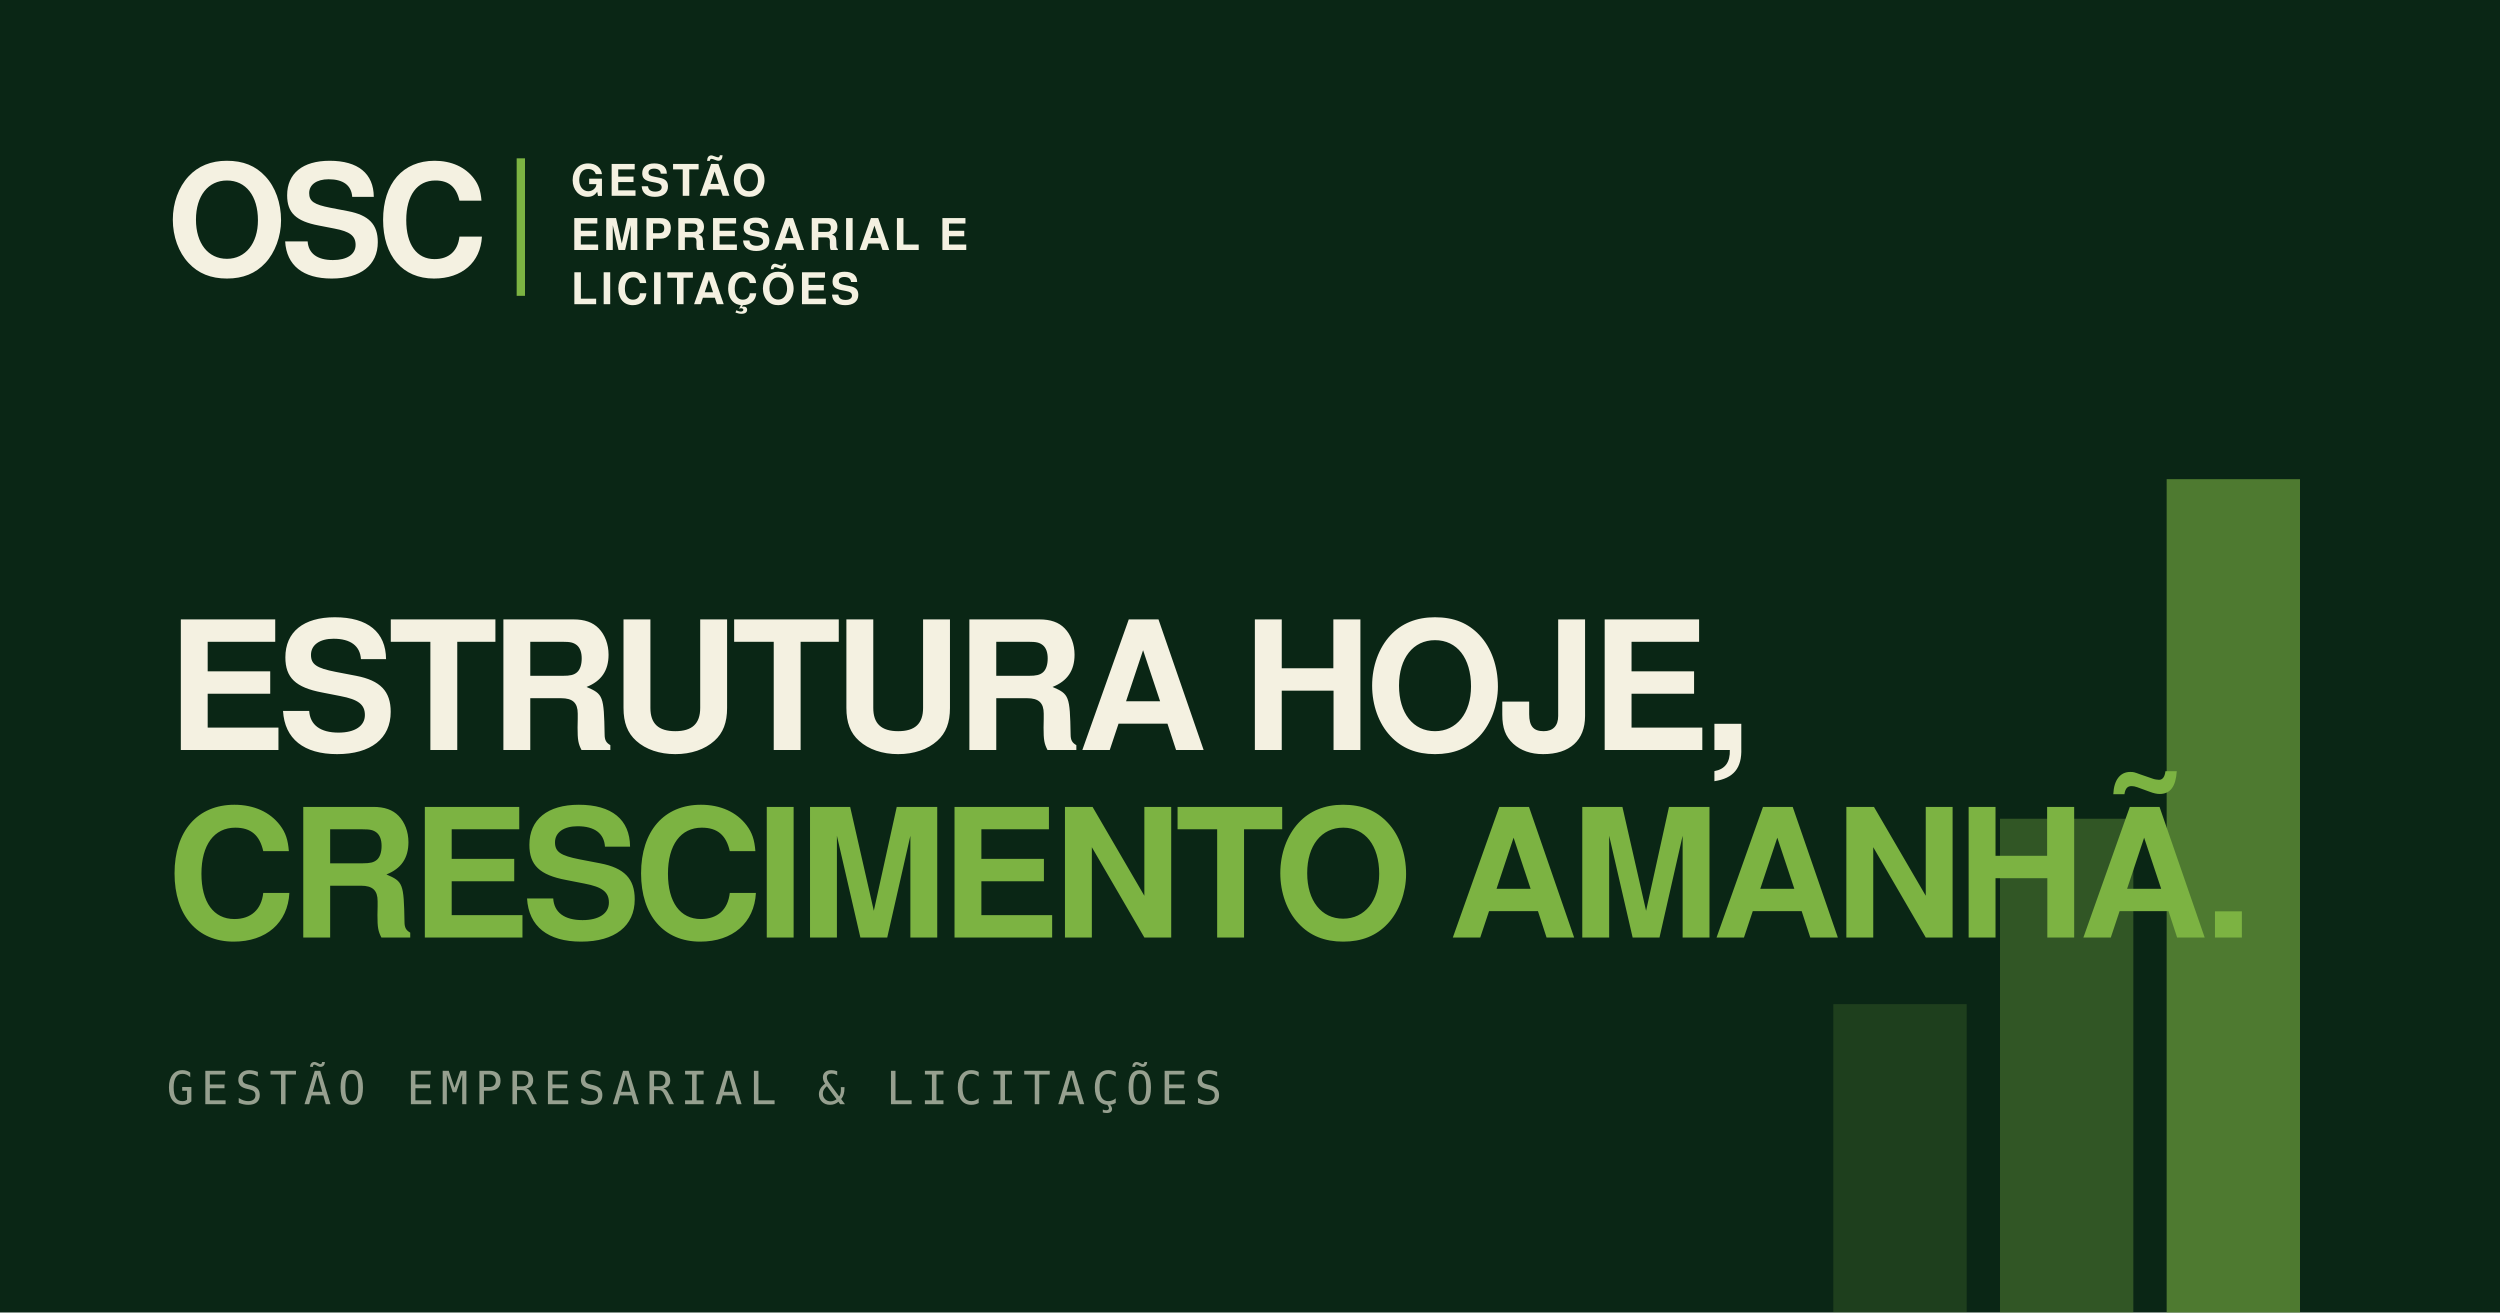
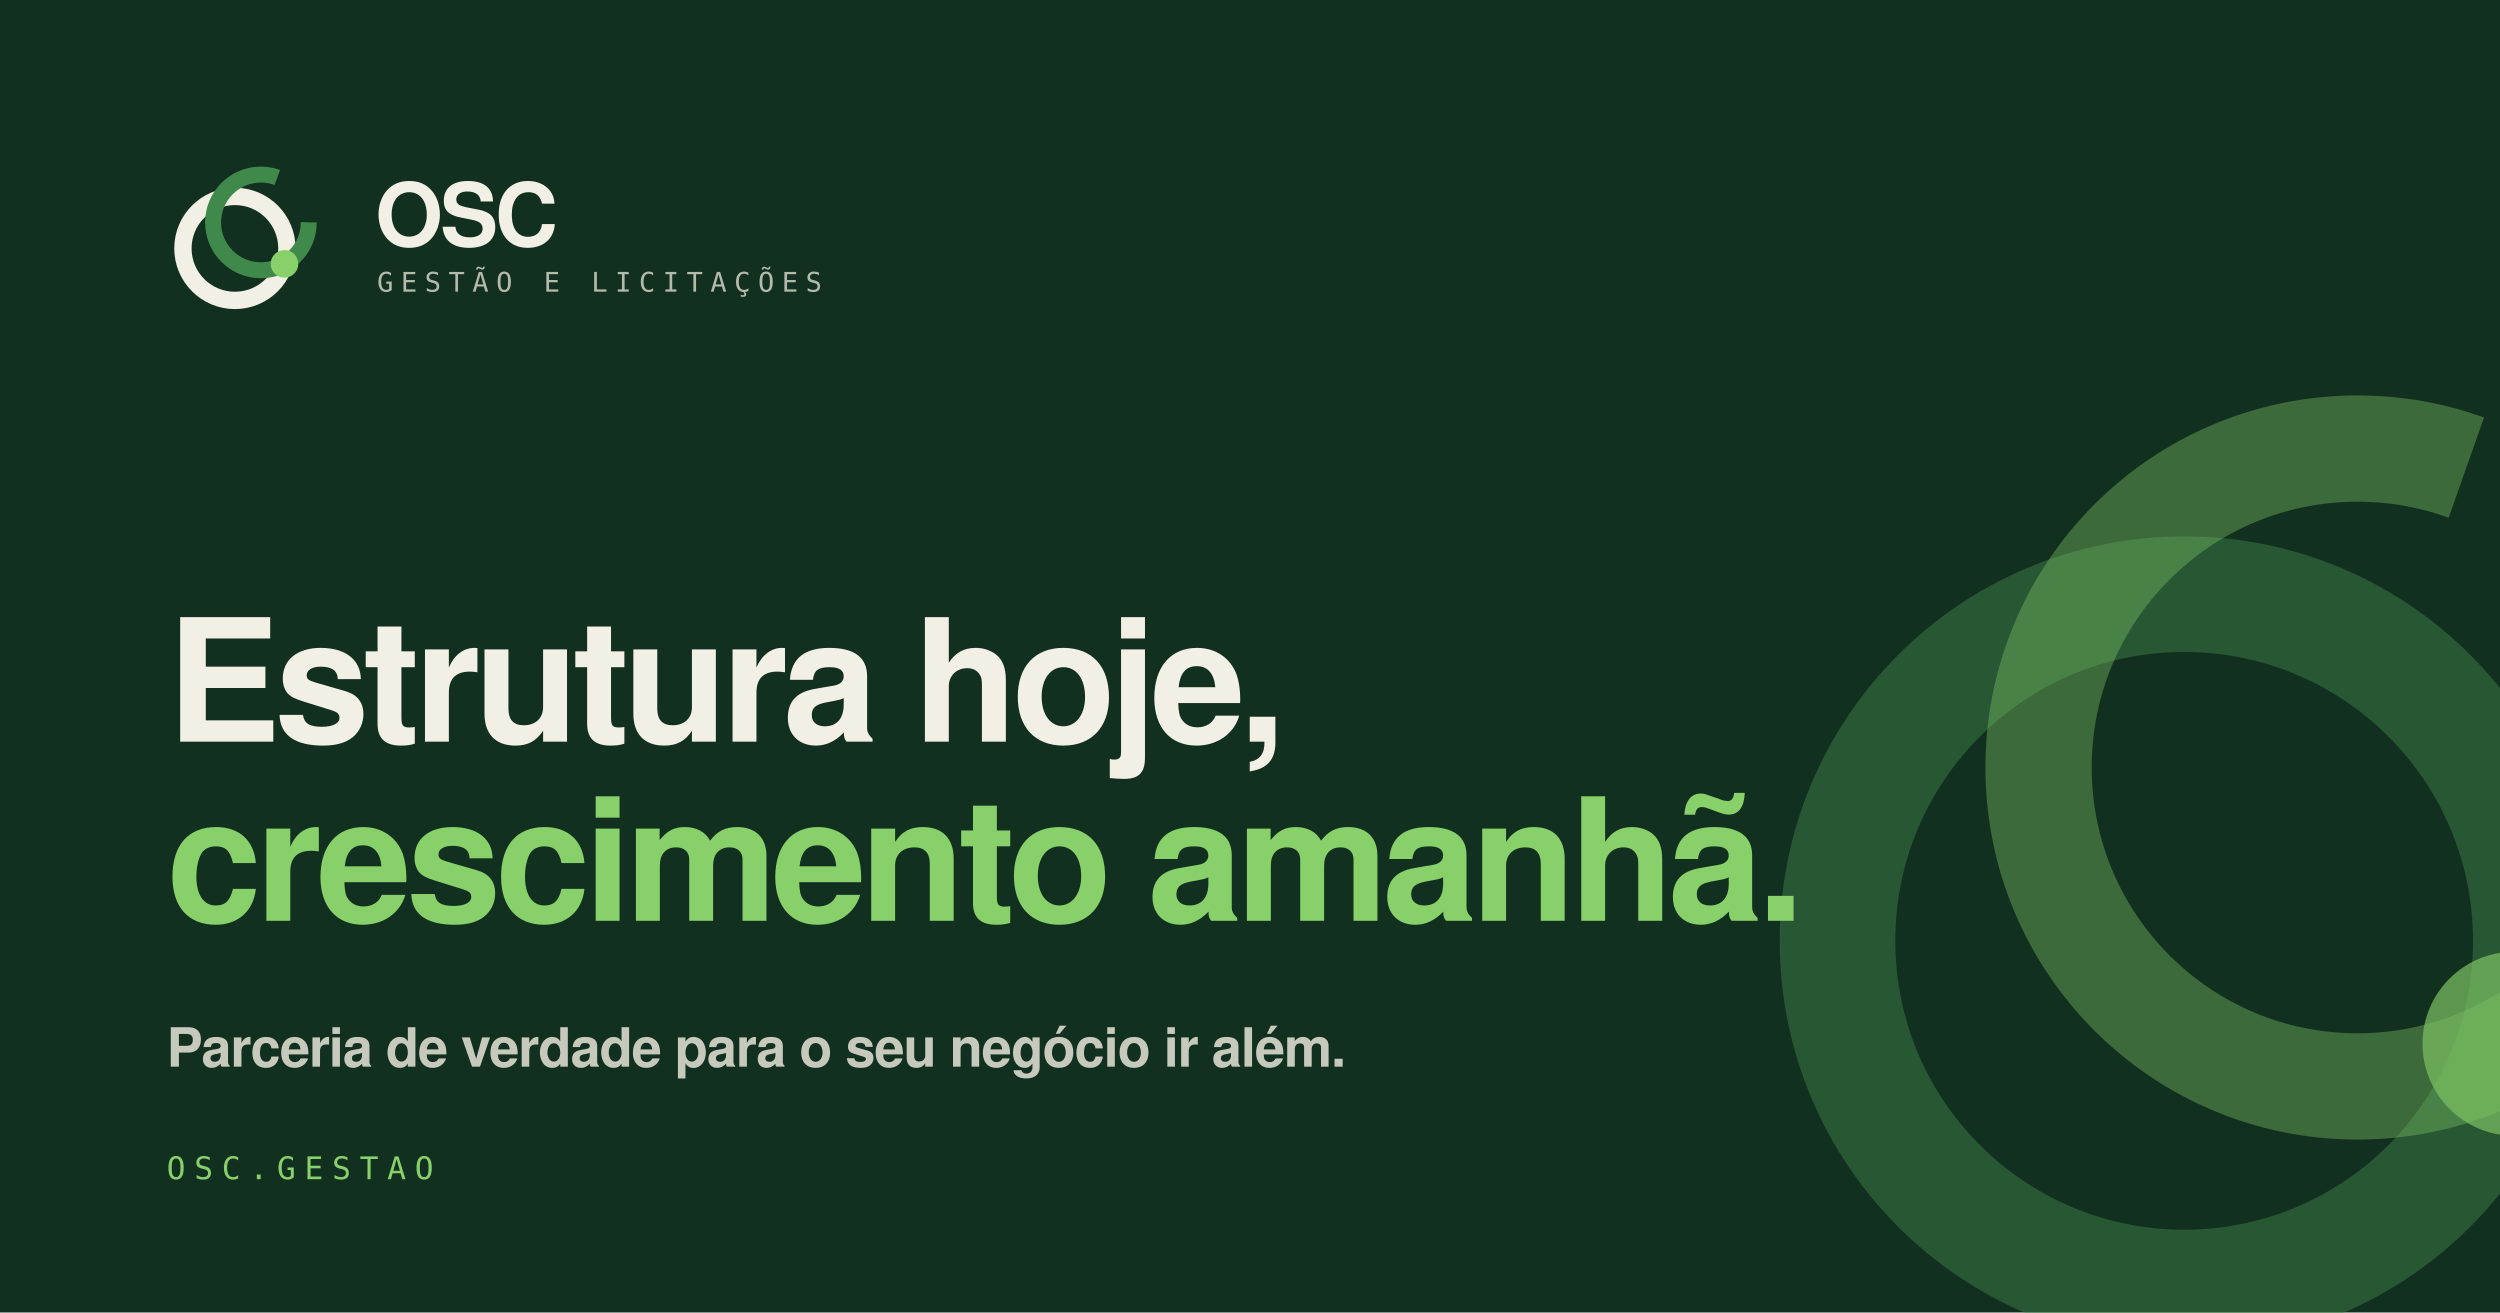
- <svg xmlns="http://www.w3.org/2000/svg" viewBox="0 0 1200 630" role="img" aria-label="OSC — Gestão Empresarial e Licitações. Estrutura hoje, crescimento amanhã.">
-   <rect width="1200" height="630" fill="#0A2615" />
-   <g>
-     <rect x="880" y="482" width="64" height="148" fill="#7CB342" opacity="0.18" />
-     <rect x="960" y="393" width="64" height="237" fill="#7CB342" opacity="0.34" />
-     <rect x="1040" y="230" width="64" height="400" fill="#7CB342" opacity="0.60" />
+ <svg xmlns="http://www.w3.org/2000/svg" viewBox="0 0 1200 630" role="img" aria-label="OSC — Gestão empresarial e licitações. Estrutura hoje, crescimento amanhã.">
+   <rect width="1200" height="630" fill="#12301F" />
+   <g transform="translate(830 150) scale(5.2)" opacity="0.9">
+     <circle cx="42" cy="58" r="32" fill="none" stroke="#3F8A4B" stroke-width="10.67" opacity="0.5" />
+     <circle cx="58" cy="42" r="29.44" fill="none" stroke="#87D06A" stroke-width="9.81" stroke-dasharray="149 36" opacity="0.4" />
+     <circle cx="72.5" cy="67.5" r="8.5" fill="#87D06A" opacity="0.7" />
  </g>
-   <g font-family="Archivo, 'Arial Black', Helvetica, sans-serif" fill="#F4F1E1">
-     <text x="80" y="132" font-weight="900" font-size="74" letter-spacing="-3">OSC</text>
-     <rect x="248" y="76" width="4" height="66" fill="#7CB342" />
-     <text x="274" y="94" font-weight="700" font-size="21" letter-spacing="1.6">GESTÃO</text>
-     <text x="274" y="120" font-weight="700" font-size="21" letter-spacing="1.6">EMPRESARIAL E</text>
-     <text x="274" y="146" font-weight="700" font-size="21" letter-spacing="1.6">LICITAÇÕES</text>
+   <g transform="translate(80 74)">
+     <g transform="scale(0.78)">
+       <circle cx="42" cy="58" r="32" fill="none" stroke="#F2EFE4" stroke-width="10.67" />
+       <circle cx="58" cy="42" r="29.44" fill="none" stroke="#3F8A4B" stroke-width="9.81" stroke-dasharray="149 36" />
+       <circle cx="72.5" cy="67.5" r="8.5" fill="#87D06A" />
+     </g>
+     <text x="100" y="44" font-family="Archivo, Helvetica, sans-serif" font-weight="900" font-size="42" letter-spacing="-1.5" fill="#F2EFE4">OSC</text>
+     <text x="101" y="66" font-family="'IBM Plex Mono', monospace" font-weight="500" font-size="13" letter-spacing="3.6" fill="#F2EFE4" opacity="0.72">GESTÃO E LICITAÇÕES</text>
  </g>
-   <g font-family="Archivo, 'Arial Black', Helvetica, sans-serif" font-weight="900" font-size="86" letter-spacing="-3.4">
-     <text x="80" y="360" fill="#F4F1E1">ESTRUTURA HOJE,</text>
-     <text x="80" y="450" fill="#7CB342">CRESCIMENTO AMANHÃ.</text>
+   <g font-family="Archivo, Helvetica, sans-serif" font-weight="900" font-size="82" letter-spacing="-2.9">
+     <text x="80" y="356" fill="#F2EFE4">Estrutura hoje,</text>
+     <text x="80" y="442" fill="#87D06A">crescimento amanhã.</text>
  </g>
-   <text x="80" y="530" font-family="'IBM Plex Mono', monospace" font-size="22" letter-spacing="3.2" fill="#F4F1E1" opacity="0.6">
-     GESTÃO EMPRESARIAL &amp; LICITAÇÕES
+   <text x="80" y="512" font-family="Archivo, Helvetica, sans-serif" font-weight="600" font-size="26" letter-spacing="-0.5" fill="#F2EFE4" opacity="0.8">
+     Parceria de verdade para o seu negócio ir além.
  </text>
+   <text x="80" y="566" font-family="'IBM Plex Mono', monospace" font-weight="500" font-size="15" letter-spacing="4.2" fill="#87D06A">OSC.GESTAO</text>
</svg>
